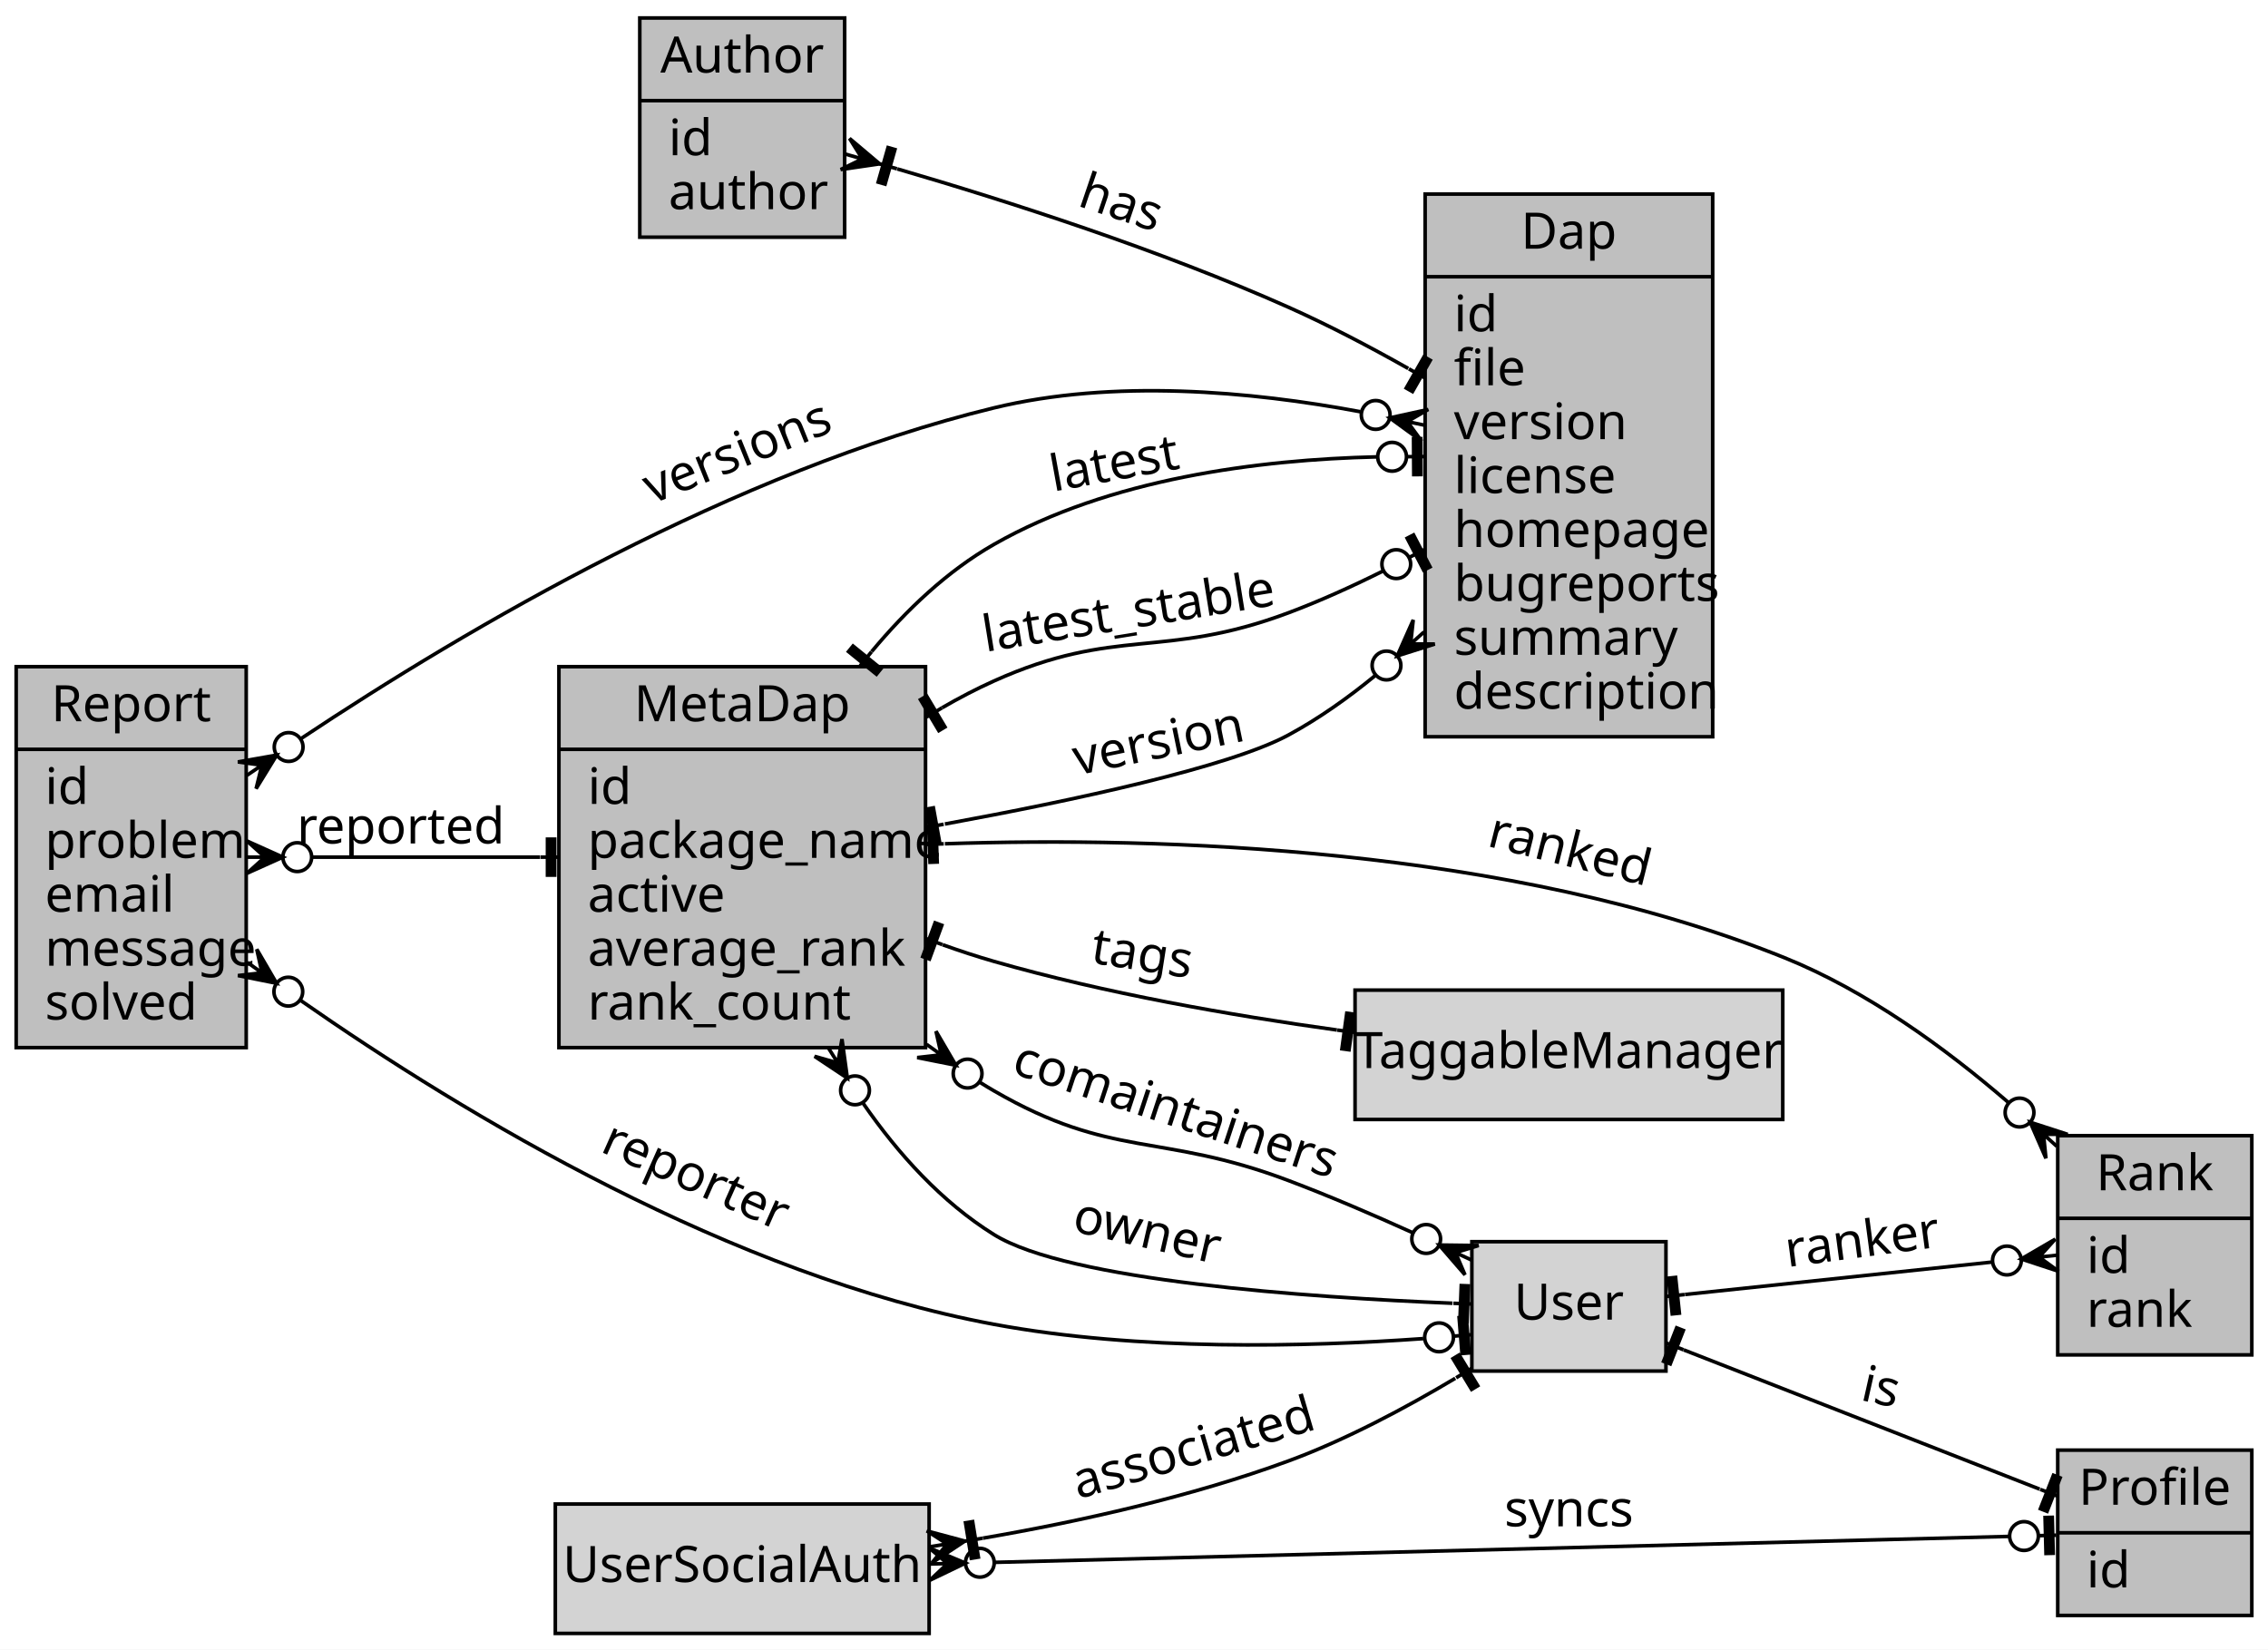
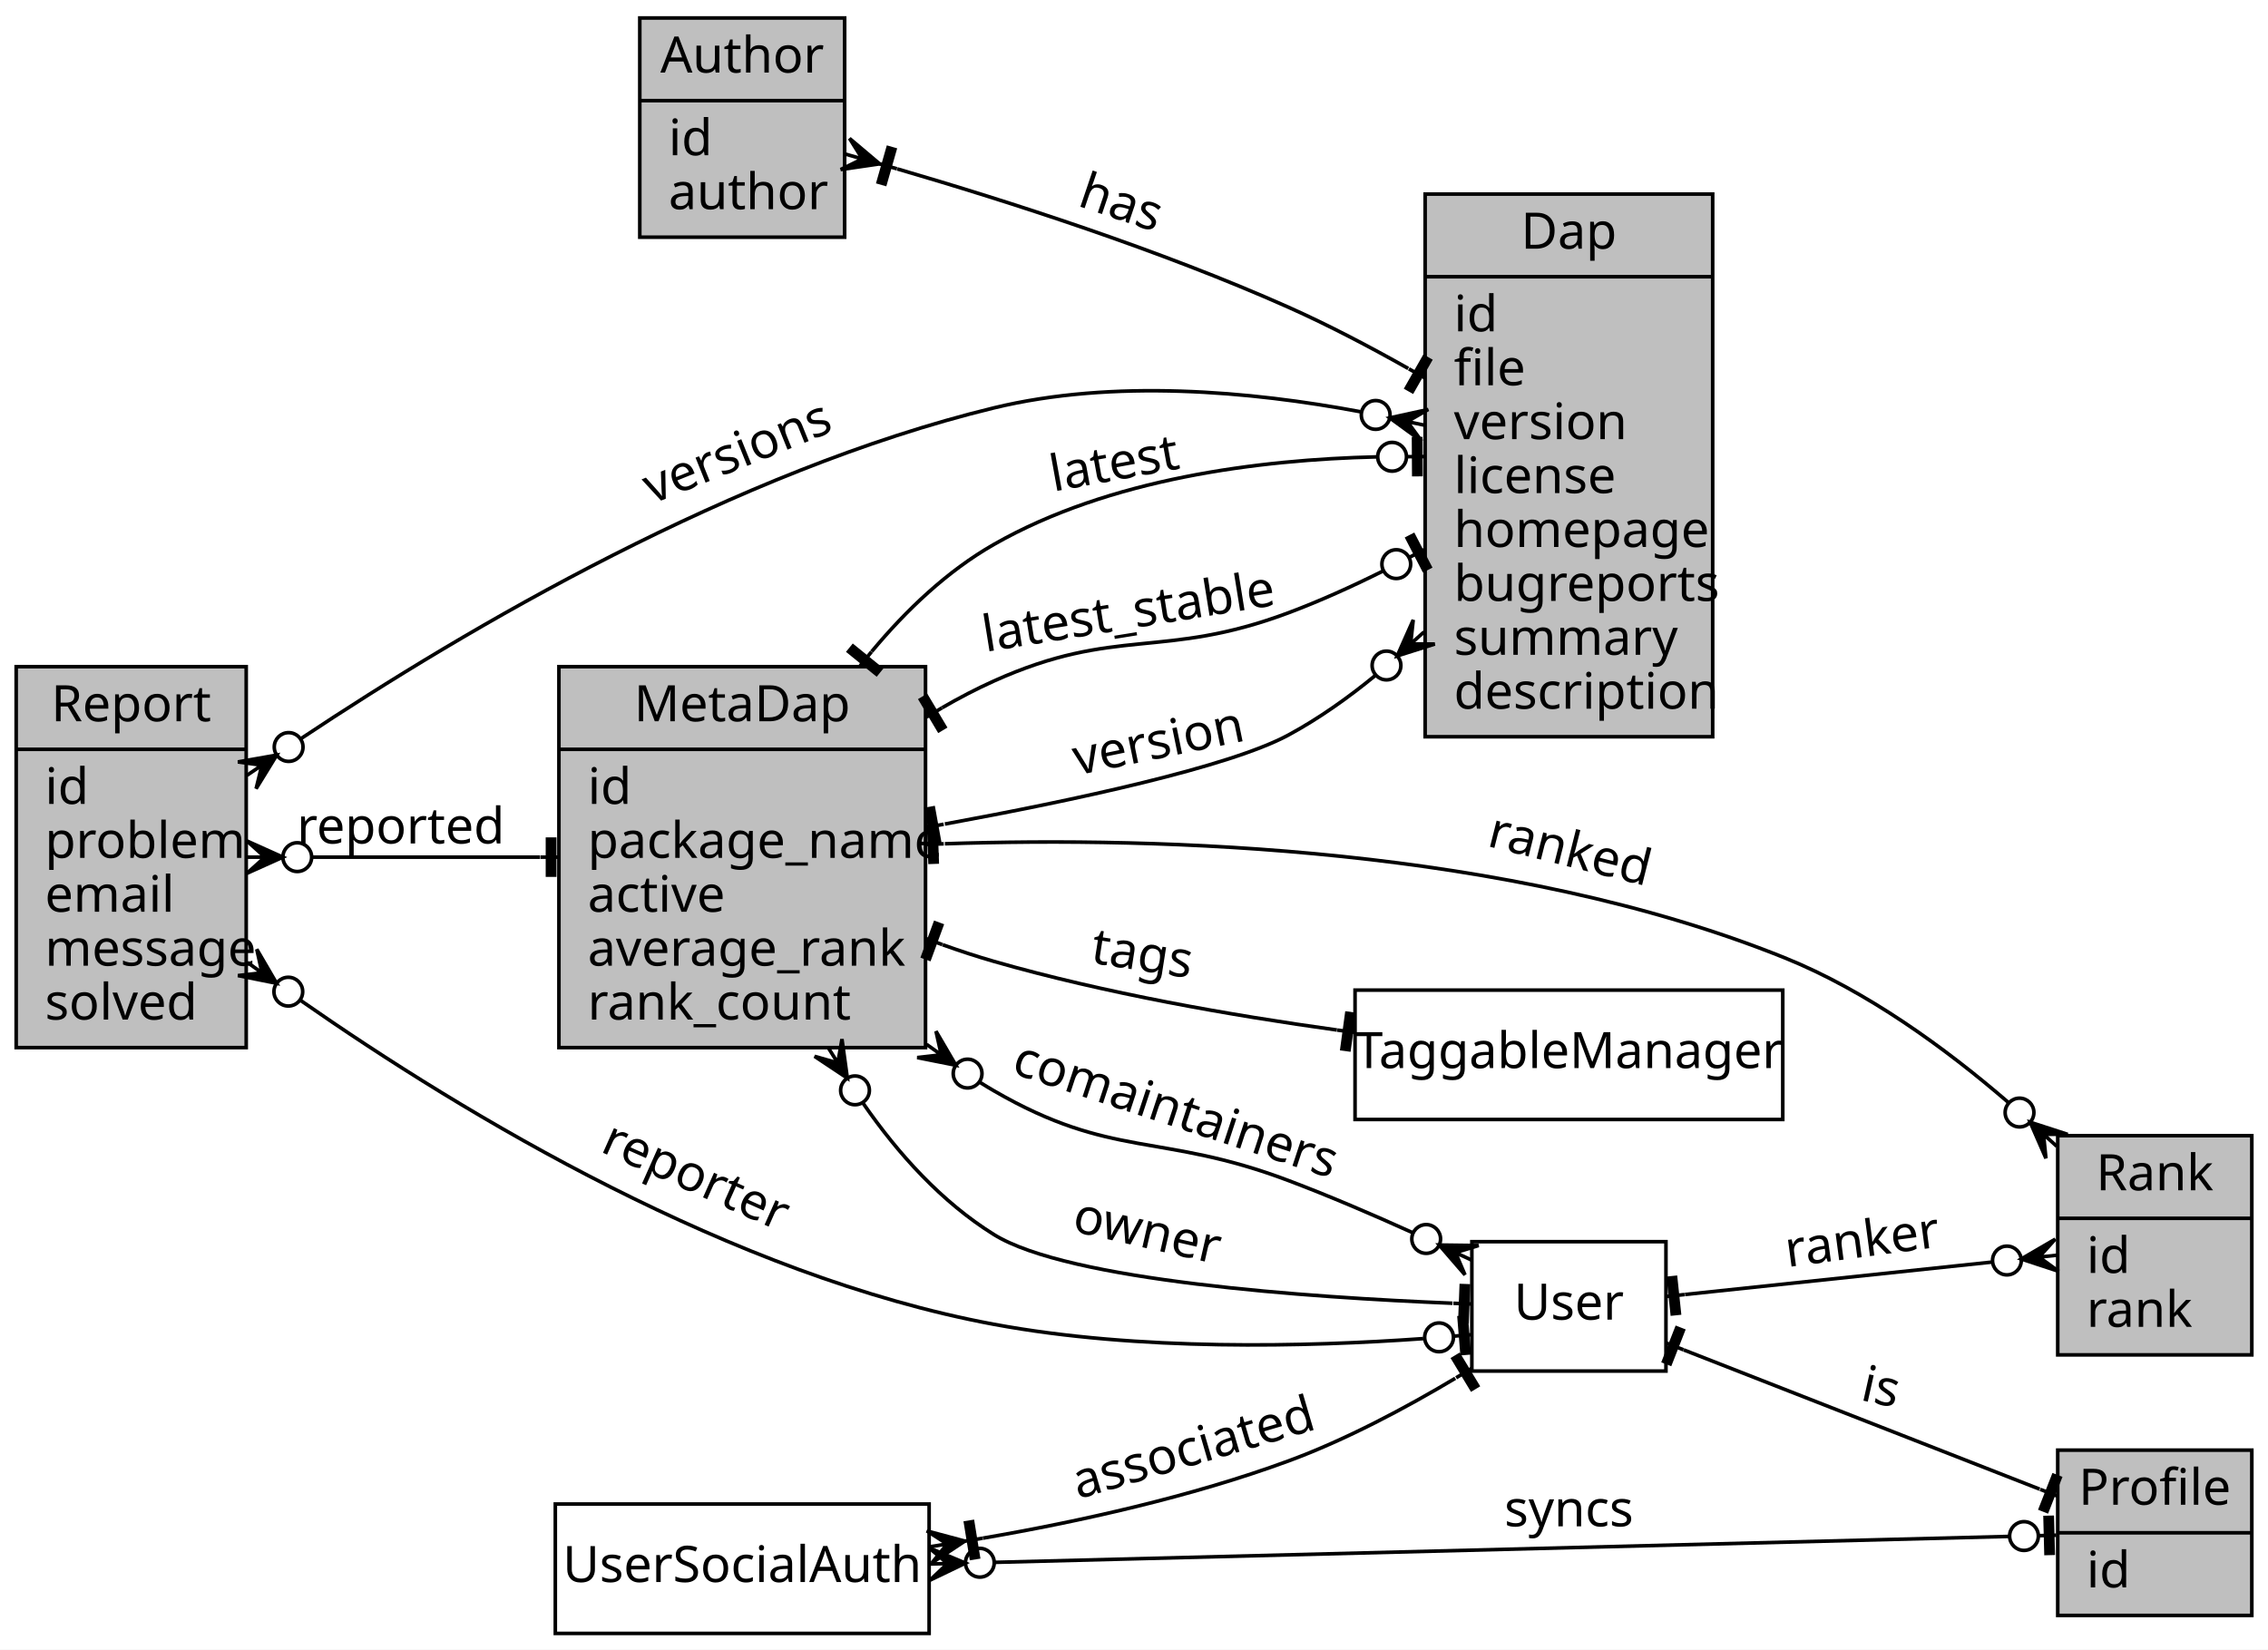
<svg xmlns="http://www.w3.org/2000/svg" width="397.648" height="289.256" viewBox="0 0 318.119 231.405" id="svg2" version="1.1">
  <defs id="defs369" />
  <g id="graph0" class="graph" transform="translate(4.499994,454.5)">
    <g id="g10503" transform="matrix(0.5041501,0,0,0.5041501,-2.231324,-225.3638)">
      <polygon style="fill:#ffffff;stroke:#ffffff" id="polygon7" points="-4,-454 626,-454 626,4 -4,4 -4,4 " />
      <g class="node" id="node1">
        <polygon style="fill:#bfbfbf;stroke:#000000" id="polygon12" points="151,-269 253,-269 253,-163 151,-163 151,-163 " />
        <text style="font-size:14px;text-anchor:middle;font-family:Linux Libertine O" id="text14" font-size="14.00" y="-253.8" x="202">MetaDap</text>
        <polyline style="fill:none;stroke:#000000" id="polyline16" points="151,-246 253,-246 " />
        <text style="font-size:14px;text-anchor:start;font-family:Linux Libertine O" id="text18" font-size="14.00" y="-230.8" x="159">id</text>
        <text style="font-size:14px;text-anchor:start;font-family:Linux Libertine O" id="text20" font-size="14.00" y="-215.8" x="159">package_name</text>
        <text style="font-size:14px;text-anchor:start;font-family:Linux Libertine O" id="text22" font-size="14.00" y="-200.8" x="159">active</text>
        <text style="font-size:14px;text-anchor:start;font-family:Linux Libertine O" id="text24" font-size="14.00" y="-185.8" x="159">average_rank</text>
        <text style="font-size:14px;text-anchor:start;font-family:Linux Libertine O" id="text26" font-size="14.00" y="-170.8" x="159">rank_count</text>
      </g>
      <g class="node" id="node2">
        <polygon style="fill:#bfbfbf;stroke:#000000" id="polygon31" points="392,-400.5 472,-400.5 472,-249.5 392,-249.5 392,-249.5 " />
        <text style="font-size:14px;text-anchor:middle;font-family:Linux Libertine O" id="text33" font-size="14.00" y="-385.3" x="432">Dap</text>
        <polyline style="fill:none;stroke:#000000" id="polyline35" points="392,-377.5 472,-377.5 " />
        <text style="font-size:14px;text-anchor:start;font-family:Linux Libertine O" id="text37" font-size="14.00" y="-362.3" x="400">id</text>
        <text style="font-size:14px;text-anchor:start;font-family:Linux Libertine O" id="text39" font-size="14.00" y="-347.3" x="400">file</text>
        <text style="font-size:14px;text-anchor:start;font-family:Linux Libertine O" id="text41" font-size="14.00" y="-332.3" x="400">version</text>
        <text style="font-size:14px;text-anchor:start;font-family:Linux Libertine O" id="text43" font-size="14.00" y="-317.3" x="400">license</text>
        <text style="font-size:14px;text-anchor:start;font-family:Linux Libertine O" id="text45" font-size="14.00" y="-302.3" x="400">homepage</text>
        <text style="font-size:14px;text-anchor:start;font-family:Linux Libertine O" id="text47" font-size="14.00" y="-287.3" x="400">bugreports</text>
        <text style="font-size:14px;text-anchor:start;font-family:Linux Libertine O" id="text49" font-size="14.00" y="-272.3" x="400">summary</text>
        <text style="font-size:14px;text-anchor:start;font-family:Linux Libertine O" id="text51" font-size="14.00" y="-257.3" x="400">description</text>
      </g>
      <g class="edge" id="edge4">
        <path style="fill:none;stroke:#000000" id="path56" d="m 258.382,-225.213 c 35.997,-6.605 79.182,-15.875 95.618,-24.787 8.404,-4.557 16.527,-10.293 24.147,-16.554" />
        <polygon style="fill:#000000;stroke:#000000" id="polygon58" points="255.005,-219.518 256.973,-219.876 255.185,-229.714 253.218,-229.357 253.218,-229.357 " />
        <polyline style="fill:none;stroke:#000000" id="polyline60" points="253.128,-224.259 258.047,-225.153 " />
        <polygon style="fill:#000000;stroke:#000000" id="polygon62" points="388.69,-282.01 387.96,-275.323 391.688,-278.654 391.688,-278.654 391.688,-278.654 387.96,-275.323 394.687,-275.299 384.232,-271.991 384.232,-271.991 384.232,-271.991 " />
        <ellipse style="fill:none;stroke:#000000" d="m 385.249,-269.326 c 0,2.209 -1.791,4 -4,4 -2.209,0 -4,-1.791 -4,-4 0,-2.209 1.791,-4 4,-4 2.209,0 4,1.791 4,4 z" id="ellipse64" ry="4" rx="4" cy="-269.326" cx="381.249" />
        <text style="font-size:14px;text-anchor:middle;font-family:Linux Libertine O" transform="matrix(0.9794458,-0.2017073,0.2017073,0.9794458,0,0)" id="text66" font-size="14.00" y="-174.318" x="361.286">version</text>
      </g>
      <g class="edge" id="edge5">
        <path style="fill:none;stroke:#000000" id="path71" d="m 238.022,-273.206 c 9.631,-11.554 21.043,-22.407 33.978,-29.794 32.185,-18.38 73.844,-23.6 106.445,-24.373" />
        <polygon style="fill:#000000;stroke:#000000" id="polygon73" points="239.338,-266.891 240.598,-268.445 232.832,-274.745 231.572,-273.192 231.572,-273.192 " />
        <polyline style="fill:none;stroke:#000000" id="polyline75" points="234.825,-269.265 237.975,-273.148 " />
        <polygon style="fill:#000000;stroke:#000000" id="polygon77" points="390.777,-332.451 388.777,-332.439 388.841,-322.439 390.841,-322.452 390.841,-322.452 " />
        <polyline style="fill:none;stroke:#000000" id="polyline79" points="391.809,-327.458 386.809,-327.426 " />
        <ellipse style="fill:none;stroke:#000000" d="m 386.809,-327.401 c 0,2.209 -1.791,4 -4,4 -2.209,0 -4,-1.791 -4,-4 0,-2.209 1.791,-4 4,-4 2.209,0 4,1.791 4,4 z" id="ellipse81" ry="4" rx="4" cy="-327.401" cx="382.809" />
        <text style="font-size:14px;text-anchor:middle;font-family:Linux Libertine O" transform="matrix(0.9837988,-0.1792761,0.1792761,0.9837988,0,0)" id="text83" font-size="14.00" y="-260.834" x="358.893">latest</text>
      </g>
      <g class="edge" id="edge6">
        <path style="fill:none;stroke:#000000" id="path88" d="m 257.609,-257.563 c 4.739,-2.742 9.569,-5.269 14.391,-7.437 34.119,-15.343 46.968,-5.874 82,-19 8.676,-3.251 17.602,-7.289 26.163,-11.552" />
        <polygon style="fill:#000000;stroke:#000000" id="polygon90" points="256.7,-251.204 258.419,-252.227 253.304,-260.82 251.585,-259.797 251.585,-259.797 " />
        <polyline style="fill:none;stroke:#000000" id="polyline92" points="253.284,-254.989 257.58,-257.546 " />
        <polygon style="fill:#000000;stroke:#000000" id="polygon94" points="388.77,-305.65 386.994,-304.729 391.599,-295.852 393.375,-296.773 393.375,-296.773 " />
        <polyline style="fill:none;stroke:#000000" id="polyline96" points="391.96,-301.672 387.521,-299.369 " />
        <ellipse style="fill:none;stroke:#000000" d="m 387.971,-297.528 c 0,2.209 -1.791,4 -4,4 -2.209,0 -4,-1.791 -4,-4 0,-2.209 1.791,-4 4,-4 2.209,0 4,1.791 4,4 z" id="ellipse98" ry="4" rx="4" cy="-297.528" cx="383.971" />
        <text style="font-size:14px;text-anchor:middle;font-family:Linux Libertine O" transform="matrix(0.9872205,-0.1593603,0.1593603,0.9872205,0,0)" id="text100" font-size="14.00" y="-226.631" x="350.773">latest_stable</text>
      </g>
      <g class="node" id="node7">
-         <polygon style="fill:#d3d3d3;stroke:#000000" id="polygon105" points="405,-109 459,-109 459,-73 405,-73 405,-73 " />
+         <polygon style="fill:#ffffff;stroke:#000000;fill-opacity:1" id="polygon105" points="405,-109 459,-109 459,-73 405,-73 405,-73 " />
        <text style="font-size:14px;text-anchor:middle;font-family:Linux Libertine O" id="text107" font-size="14.00" y="-87.3" x="432">User</text>
      </g>
      <g class="edge" id="edge2">
        <path style="fill:none;stroke:#000000" id="path112" d="m 235.664,-147.468 c 9.785,14.135 21.857,27.445 36.336,36.468 20.677,12.885 87.479,17.501 127.618,19.131" />
        <polygon style="fill:#000000;stroke:#000000" id="polygon114" points="222.127,-160.575 228.597,-158.732 225.939,-162.967 225.939,-162.967 225.939,-162.967 228.597,-158.732 229.751,-165.359 231.254,-154.496 231.254,-154.496 231.254,-154.496 " />
        <ellipse style="fill:none;stroke:#000000" d="m 237.38,-151.108 c 0,2.209 -1.791,4 -4,4 -2.209,0 -4,-1.791 -4,-4 0,-2.209 1.791,-4 4,-4 2.209,0 4,1.791 4,4 z" id="ellipse116" ry="4" rx="4" cy="-151.108" cx="233.38" />
        <polygon style="fill:#000000;stroke:#000000" id="polygon118" points="404.051,-96.702 402.052,-96.779 401.667,-86.786 403.665,-86.709 403.665,-86.709 " />
        <polyline style="fill:none;stroke:#000000" id="polyline120" points="404.857,-91.667 399.861,-91.86 " />
        <text style="font-size:14px;text-anchor:middle;font-family:Linux Libertine O" transform="matrix(0.9747845,0.2231481,-0.2231481,0.9747845,0,0)" id="text122" font-size="14.00" y="-174.667" x="281.835">owner</text>
      </g>
      <g class="edge" id="edge3">
        <path style="fill:none;stroke:#000000" id="path127" d="m 268.113,-153.349 c 1.29,0.81 2.586,1.594 3.887,2.349 32.955,19.121 46.359,11.533 82,25 11.358,4.292 23.412,9.463 34.528,14.497" />
        <polygon style="fill:#000000;stroke:#000000" id="polygon129" points="250.689,-160.228 257.372,-160.994 253.299,-163.894 253.299,-163.894 253.299,-163.894 257.372,-160.994 255.908,-167.56 261.445,-158.095 261.445,-158.095 261.445,-158.095 " />
        <ellipse style="fill:none;stroke:#000000" d="m 268.704,-155.775 c 0,2.209 -1.791,4 -4,4 -2.209,0 -4,-1.791 -4,-4 0,-2.209 1.791,-4 4,-4 2.209,0 4,1.791 4,4 z" id="ellipse131" ry="4" rx="4" cy="-155.775" cx="264.704" />
        <polygon style="fill:#000000;stroke:#000000" id="polygon133" points="406.885,-107.931 400.453,-105.959 404.987,-103.851 404.987,-103.851 404.987,-103.851 400.453,-105.959 403.09,-99.77 395.92,-108.067 395.92,-108.067 395.92,-108.067 " />
        <ellipse style="fill:none;stroke:#000000" d="m 396.292,-109.753 c 0,2.209 -1.791,4 -4,4 -2.209,0 -4,-1.791 -4,-4 0,-2.209 1.791,-4 4,-4 2.209,0 4,1.791 4,4 z" id="ellipse135" ry="4" rx="4" cy="-109.753" cx="392.292" />
        <text style="font-size:14px;text-anchor:middle;font-family:Linux Libertine O" transform="matrix(0.9496977,0.313168,-0.313168,0.9496977,0,0)" id="text137" font-size="14.00" y="-234.778" x="260.802">comaintainers</text>
      </g>
      <g class="node" id="node9">
-         <polygon style="fill:#d3d3d3;stroke:#000000" id="polygon142" points="372.5,-179 491.5,-179 491.5,-143 372.5,-143 372.5,-143 " />
+         <polygon style="fill:#ffffff;stroke:#000000;fill-opacity:1" id="polygon142" points="372.5,-179 491.5,-179 491.5,-143 372.5,-143 372.5,-143 " />
        <text style="font-size:14px;text-anchor:middle;font-family:Linux Libertine O" id="text144" font-size="14.00" y="-157.3" x="432">TaggableManager</text>
      </g>
      <g class="edge" id="edge12">
        <path style="fill:none;stroke:#000000" id="path149" d="m 257.757,-191.627 c 4.768,1.706 9.56,3.28 14.243,4.627 30.875,8.878 66.051,15.023 95.453,19.1" />
        <polygon style="fill:#000000;stroke:#000000" id="polygon151" points="252.217,-188.336 254.094,-187.646 257.542,-197.033 255.665,-197.723 255.665,-197.723 " />
        <polyline style="fill:none;stroke:#000000" id="polyline153" points="253.002,-193.374 257.695,-191.65 " />
        <polygon style="fill:#000000;stroke:#000000" id="polygon155" points="372.181,-172.302 370.199,-172.572 368.849,-162.663 370.831,-162.393 370.831,-162.393 " />
        <polyline style="fill:none;stroke:#000000" id="polyline157" points="372.496,-167.212 367.542,-167.888 " />
        <text style="font-size:14px;text-anchor:middle;font-family:Linux Libertine O" id="text159" font-size="14.00" y="-230.658" x="280.285" transform="matrix(0.9879333,0.1548797,-0.1548797,0.9879333,0,0)">tags</text>
      </g>
      <g class="node" id="node3">
        <polygon style="fill:#bfbfbf;stroke:#000000" id="polygon164" points="173.5,-449.5 230.5,-449.5 230.5,-388.5 173.5,-388.5 173.5,-388.5 " />
        <text style="font-size:14px;text-anchor:middle;font-family:Linux Libertine O" id="text166" font-size="14.00" y="-434.3" x="202">Author</text>
        <polyline style="fill:none;stroke:#000000" id="polyline168" points="173.5,-426.5 230.5,-426.5 " />
        <text style="font-size:14px;text-anchor:start;font-family:Linux Libertine O" id="text170" font-size="14.00" y="-411.3" x="181.5">id</text>
        <text style="font-size:14px;text-anchor:start;font-family:Linux Libertine O" id="text172" font-size="14.00" y="-396.3" x="181.5">author</text>
      </g>
      <g class="edge" id="edge7">
        <path style="fill:none;stroke:#000000" id="path177" d="m 245.13,-407.506 c 30.765,8.979 73.162,22.583 108.87,38.506 11.074,4.938 22.621,11.002 33.302,17.031" />
        <polygon style="fill:#000000;stroke:#000000" id="polygon179" points="229.385,-407.323 235.429,-410.277 230.621,-411.65 230.621,-411.65 230.621,-411.65 235.429,-410.277 231.857,-415.977 240.236,-408.904 240.236,-408.904 240.236,-408.904 " />
        <polygon style="fill:#000000;stroke:#000000" id="polygon181" points="239.825,-403.822 241.748,-403.272 244.494,-412.888 242.571,-413.437 242.571,-413.437 " />
        <polyline style="fill:none;stroke:#000000" id="polyline183" points="240.236,-408.904 245.044,-407.531 " />
        <polygon style="fill:#000000;stroke:#000000" id="polygon185" points="393.432,-354.229 391.695,-355.22 386.74,-346.534 388.477,-345.543 388.477,-345.543 " />
        <polyline style="fill:none;stroke:#000000" id="polyline187" points="391.823,-349.39 387.48,-351.868 " />
        <text style="font-size:14px;text-anchor:middle;font-family:Linux Libertine O" transform="matrix(0.9470681,0.3210327,-0.3210327,0.9470681,0,0)" id="text189" font-size="14.00" y="-471.015" x="163.394">has</text>
      </g>
      <g class="node" id="node4">
        <polygon style="fill:#bfbfbf;stroke:#000000" id="polygon194" points="568,-51 622,-51 622,-5 568,-5 568,-5 " />
        <text style="font-size:14px;text-anchor:middle;font-family:Linux Libertine O" id="text196" font-size="14.00" y="-35.8" x="595">Profile</text>
        <polyline style="fill:none;stroke:#000000" id="polyline198" points="568,-28 622,-28 " />
        <text style="font-size:14px;text-anchor:start;font-family:Linux Libertine O" id="text200" font-size="14.00" y="-12.8" x="576">id</text>
      </g>
      <g class="node" id="node5">
        <polygon style="fill:#bfbfbf;stroke:#000000" id="polygon205" points="568,-138.5 622,-138.5 622,-77.5 568,-77.5 568,-77.5 " />
        <text style="font-size:14px;text-anchor:middle;font-family:Linux Libertine O" id="text207" font-size="14.00" y="-123.3" x="595">Rank</text>
        <polyline style="fill:none;stroke:#000000" id="polyline209" points="568,-115.5 622,-115.5 " />
        <text style="font-size:14px;text-anchor:start;font-family:Linux Libertine O" id="text211" font-size="14.00" y="-100.3" x="576">id</text>
        <text style="font-size:14px;text-anchor:start;font-family:Linux Libertine O" id="text213" font-size="14.00" y="-85.3" x="576">rank</text>
      </g>
      <g class="edge" id="edge8">
        <path style="fill:none;stroke:#000000" id="path218" d="M 554.301,-147.713 C 536.676,-162.926 514.781,-178.819 492,-188 415.3,-218.911 318.225,-221.704 258.384,-219.722" />
        <polygon style="fill:#000000;stroke:#000000" id="polygon220" points="570.762,-138.863 564.035,-138.887 567.74,-135.529 567.74,-135.529 567.74,-135.529 564.035,-138.887 564.717,-132.195 560.331,-142.246 560.331,-142.246 560.331,-142.246 " />
        <ellipse style="fill:none;stroke:#000000" d="m 561.368,-144.932 c 0,2.209 -1.791,4 -4,4 -2.209,0 -4,-1.791 -4,-4 0,-2.209 1.791,-4 4,-4 2.209,0 4,1.791 4,4 z" id="ellipse222" ry="4" rx="4" cy="-144.932" cx="557.368" />
        <polygon style="fill:#000000;stroke:#000000" id="polygon224" points="254.249,-214.569 256.248,-214.641 255.887,-224.635 253.888,-224.563 253.888,-224.563 " />
        <polyline style="fill:none;stroke:#000000" id="polyline226" points="253.07,-219.53 258.066,-219.71 " />
        <text style="font-size:14px;text-anchor:middle;font-family:Linux Libertine O" transform="matrix(0.9697203,0.2442182,-0.2442182,0.9697203,0,0)" id="text228" font-size="14.00" y="-312.394" x="365.999">ranked</text>
      </g>
      <g class="node" id="node6">
        <polygon style="fill:#bfbfbf;stroke:#000000" id="polygon233" points="0,-269 64,-269 64,-163 0,-163 0,-163 " />
        <text style="font-size:14px;text-anchor:middle;font-family:Linux Libertine O" id="text235" font-size="14.00" y="-253.8" x="32">Report</text>
        <polyline style="fill:none;stroke:#000000" id="polyline237" points="0,-246 64,-246 " />
        <text style="font-size:14px;text-anchor:start;font-family:Linux Libertine O" id="text239" font-size="14.00" y="-230.8" x="8">id</text>
        <text style="font-size:14px;text-anchor:start;font-family:Linux Libertine O" id="text241" font-size="14.00" y="-215.8" x="8">problem</text>
        <text style="font-size:14px;text-anchor:start;font-family:Linux Libertine O" id="text243" font-size="14.00" y="-200.8" x="8">email</text>
        <text style="font-size:14px;text-anchor:start;font-family:Linux Libertine O" id="text245" font-size="14.00" y="-185.8" x="8">message</text>
        <text style="font-size:14px;text-anchor:start;font-family:Linux Libertine O" id="text247" font-size="14.00" y="-170.8" x="8">solved</text>
      </g>
      <g class="edge" id="edge13">
        <path style="fill:none;stroke:#000000" id="path252" d="m 82.385,-216 c 19.87,0 42.873,0 63.303,0" />
        <polygon style="fill:#000000;stroke:#000000" id="polygon254" points="64.206,-211.5 69.206,-216 64.206,-216 64.206,-216 64.206,-216 69.206,-216 64.206,-220.5 74.206,-216 74.206,-216 74.206,-216 " />
        <ellipse style="fill:none;stroke:#000000" d="m 82.206,-216 c 0,2.209 -1.791,4 -4,4 -2.209,0 -4,-1.791 -4,-4 0,-2.209 1.791,-4 4,-4 2.209,0 4,1.791 4,4 z" id="ellipse256" ry="4" rx="4" cy="-216" cx="78.206" />
        <polygon style="fill:#000000;stroke:#000000" id="polygon258" points="149.822,-221 147.822,-221 147.822,-211 149.822,-211 149.822,-211 " />
        <polyline style="fill:none;stroke:#000000" id="polyline260" points="150.822,-216 145.822,-216 " />
        <text style="font-size:14px;text-anchor:middle;font-family:Linux Libertine O" id="text262" font-size="14.00" y="-219.8" x="107">reported</text>
      </g>
      <g class="edge" id="edge15">
        <path style="fill:none;stroke:#000000" id="path267" d="M 79.359,-249.057 C 125.605,-279.829 199.956,-323.497 272,-341 c 33.265,-8.082 71.402,-4.656 101.986,1.062" />
        <polygon style="fill:#000000;stroke:#000000" id="polygon269" points="66.753,-235.052 68.36,-241.584 64.224,-238.774 64.224,-238.774 64.224,-238.774 68.36,-241.584 61.695,-242.497 72.496,-244.394 72.496,-244.394 72.496,-244.394 " />
        <ellipse style="fill:none;stroke:#000000" d="m 79.804,-246.642 c 0,2.209 -1.791,4 -4,4 -2.209,0 -4,-1.791 -4,-4 0,-2.209 1.791,-4 4,-4 2.209,0 4,1.791 4,4 z" id="ellipse271" ry="4" rx="4" cy="-246.642" cx="75.804" />
        <polygon style="fill:#000000;stroke:#000000" id="polygon273" points="392.867,-340.568 387.048,-337.192 391.941,-336.164 391.941,-336.164 391.941,-336.164 387.048,-337.192 391.016,-331.76 382.155,-338.221 382.155,-338.221 382.155,-338.221 " />
        <ellipse style="fill:none;stroke:#000000" d="m 382.241,-339.044 c 0,2.209 -1.791,4 -4,4 -2.209,0 -4,-1.791 -4,-4 0,-2.209 1.791,-4 4,-4 2.209,0 4,1.791 4,4 z" id="ellipse275" ry="4" rx="4" cy="-339.044" cx="378.241" />
        <text style="font-size:14px;text-anchor:middle;font-family:Linux Libertine O" transform="matrix(0.9275072,-0.3738053,0.3738053,0.9275072,0,0)" id="text277" font-size="14.00" y="-225.289" x="308.88">versions</text>
      </g>
      <g class="edge" id="edge14" transform="translate(0,4.986346)">
        <path style="fill:none;stroke:#000000" id="path282" d="M 79.079,-181.157 C 125.056,-149.1 199.157,-104.546 272,-91 c 40.189,7.474 87.086,6.301 119.483,3.984" />
        <polygon style="fill:#000000;stroke:#000000" id="polygon284" points="72.461,-185.883 72.461,-185.883 61.708,-188.032 68.392,-188.788 64.323,-191.694 64.323,-191.694 64.323,-191.694 68.392,-188.788 66.938,-195.356 72.461,-185.883 " />
        <ellipse style="fill:none;stroke:#000000" d="m 79.716,-183.558 c 0,2.209 -1.791,4 -4,4 -2.209,0 -4,-1.791 -4,-4 0,-2.209 1.791,-4 4,-4 2.209,0 4,1.791 4,4 z" id="ellipse286" ry="4" rx="4" cy="-183.558" cx="75.716" />
        <polygon style="fill:#000000;stroke:#000000" id="polygon288" points="404.25,-83.031 404.25,-83.031 403.445,-92.999 401.452,-92.838 402.257,-82.87 " />
        <polyline style="fill:none;stroke:#000000" id="polyline290" points="404.845,-88.095 399.861,-87.693 " />
        <ellipse style="fill:none;stroke:#000000" d="m 399.874,-87.37 c 0,2.209 -1.791,4 -4,4 -2.209,0 -4,-1.791 -4,-4 0,-2.209 1.791,-4 4,-4 2.209,0 4,1.791 4,4 z" id="ellipse292" ry="4" rx="4" cy="-87.37" cx="395.874" />
        <text style="font-size:14px;text-anchor:middle;font-family:Linux Libertine O" transform="matrix(0.9133426,0.407192,-0.407192,0.9133426,0,0)" id="text294" font-size="14.00" y="-193.183" x="118.941">reporter</text>
      </g>
      <g class="edge" id="edge1">
        <path style="fill:none;stroke:#000000" id="path299" d="m 463.927,-78.898 c 28.486,11.147 70.534,27.6 99.05,38.759" />
        <polygon style="fill:#000000;stroke:#000000" id="polygon301" points="458.335,-75.717 460.197,-74.988 463.842,-84.301 461.979,-85.03 461.979,-85.03 " />
        <polyline style="fill:none;stroke:#000000" id="polyline303" points="459.226,-80.738 463.882,-78.916 " />
        <polygon style="fill:#000000;stroke:#000000" id="polygon305" points="568.676,-43.279 566.814,-44.007 563.17,-34.695 565.032,-33.966 565.032,-33.966 " />
        <polyline style="fill:none;stroke:#000000" id="polyline307" points="567.785,-38.258 563.129,-40.08 " />
        <text style="font-size:14px;text-anchor:middle;font-family:Linux Libertine O" transform="matrix(0.9757761,0.2187716,-0.2187716,0.9757761,0,0)" id="text309" font-size="14.00" y="-175.629" x="491.301">is</text>
      </g>
      <g class="edge" id="edge9">
        <path style="fill:none;stroke:#000000" id="path314" d="m 464.3,-94.305 c 24.248,-2.56 58.158,-6.141 85.223,-8.999" />
        <polygon style="fill:#000000;stroke:#000000" id="polygon316" points="460.745,-88.902 462.734,-89.112 461.684,-99.057 459.695,-98.847 459.695,-98.847 " />
        <polyline style="fill:none;stroke:#000000" id="polyline318" points="459.226,-93.769 464.198,-94.294 " />
        <polygon style="fill:#000000;stroke:#000000" id="polygon320" points="567.313,-109.707 562.813,-104.707 567.785,-105.232 567.785,-105.232 567.785,-105.232 562.813,-104.707 568.258,-100.757 557.841,-104.182 557.841,-104.182 557.841,-104.182 " />
        <ellipse style="fill:none;stroke:#000000" d="m 557.863,-103.762 c 0,2.209 -1.791,4 -4,4 -2.209,0 -4,-1.791 -4,-4 0,-2.209 1.791,-4 4,-4 2.209,0 4,1.791 4,4 z" id="ellipse322" ry="4" rx="4" cy="-103.762" cx="553.863" />
        <text style="font-size:14px;text-anchor:middle;font-family:Linux Libertine O" transform="matrix(0.9912315,-0.132137,0.132137,0.9912315,0,0)" id="text324" font-size="14.00" y="-35.912" x="523.506">ranker</text>
      </g>
      <g class="node" id="node8">
-         <polygon style="fill:#d3d3d3;stroke:#000000" id="polygon329" points="150,-36 254,-36 254,0 150,0 150,0 " />
+         <polygon style="fill:#ffffff;stroke:#000000;fill-opacity:1" id="polygon329" points="150,-36 254,-36 254,0 150,0 150,0 " />
        <text style="font-size:14px;text-anchor:middle;font-family:Linux Libertine O" id="text331" font-size="14.00" y="-14.3" x="202">UserSocialAuth</text>
      </g>
      <g class="edge" id="edge10">
        <path style="fill:none;stroke:#000000" id="path336" d="m 272.193,-19.77 c 82.121,-2.1 216.234,-5.53 282.377,-7.222" />
        <polygon style="fill:#000000;stroke:#000000" id="polygon338" points="254.231,-14.809 259.115,-19.435 254.116,-19.307 254.116,-19.307 254.116,-19.307 259.115,-19.435 254.001,-23.806 264.113,-19.563 264.113,-19.563 264.113,-19.563 " />
        <ellipse style="fill:none;stroke:#000000" d="m 272.112,-19.665 c 0,2.209 -1.791,4 -4,4 -2.209,0 -4,-1.791 -4,-4 0,-2.209 1.791,-4 4,-4 2.209,0 4,1.791 4,4 z" id="ellipse340" ry="4" rx="4" cy="-19.665" cx="268.112" />
        <polygon style="fill:#000000;stroke:#000000" id="polygon342" points="566.482,-32.298 564.483,-32.247 564.738,-22.25 566.738,-22.301 566.738,-22.301 " />
        <polyline style="fill:none;stroke:#000000" id="polyline344" points="567.609,-27.325 562.611,-27.197 " />
        <ellipse style="fill:none;stroke:#000000" d="m 562.612,-27.095 c 0,2.209 -1.791,4 -4,4 -2.209,0 -4,-1.791 -4,-4 0,-2.209 1.791,-4 4,-4 2.209,0 4,1.791 4,4 z" id="ellipse346" ry="4" rx="4" cy="-27.095" cx="558.612" />
        <text style="font-size:14px;text-anchor:middle;font-family:Linux Libertine O" id="text348" font-size="14.00" y="-29.8" x="432">syncs</text>
      </g>
      <g class="edge" id="edge11">
        <path style="fill:none;stroke:#000000" id="path353" d="m 268.95,-26.499 c 26.9,-4.642 57.981,-11.537 85.05,-21.501 16.008,-5.893 32.665,-14.8 46.376,-22.982" />
        <polygon style="fill:#000000;stroke:#000000" id="polygon355" points="254.794,-19.642 259.008,-24.885 254.073,-24.083 254.073,-24.083 254.073,-24.083 259.008,-24.885 253.352,-28.525 263.944,-25.686 263.944,-25.686 263.944,-25.686 " />
        <polygon style="fill:#000000;stroke:#000000" id="polygon357" points="265.732,-20.911 267.706,-21.232 266.104,-31.102 264.129,-30.782 264.129,-30.782 " />
        <polyline style="fill:none;stroke:#000000" id="polyline359" points="263.944,-25.686 268.879,-26.488 " />
        <polygon style="fill:#000000;stroke:#000000" id="polygon361" points="401.463,-77.484 399.752,-76.449 404.929,-67.893 406.64,-68.928 406.64,-68.928 " />
        <polyline style="fill:none;stroke:#000000" id="polyline363" points="404.907,-73.724 400.629,-71.135 " />
        <text style="font-size:14px;text-anchor:middle;font-family:Linux Libertine O" transform="matrix(0.959428,-0.2819538,0.2819538,0.959428,0,0)" id="text365" font-size="14.00" y="47.473" x="328.726">associated</text>
      </g>
    </g>
  </g>
</svg>
